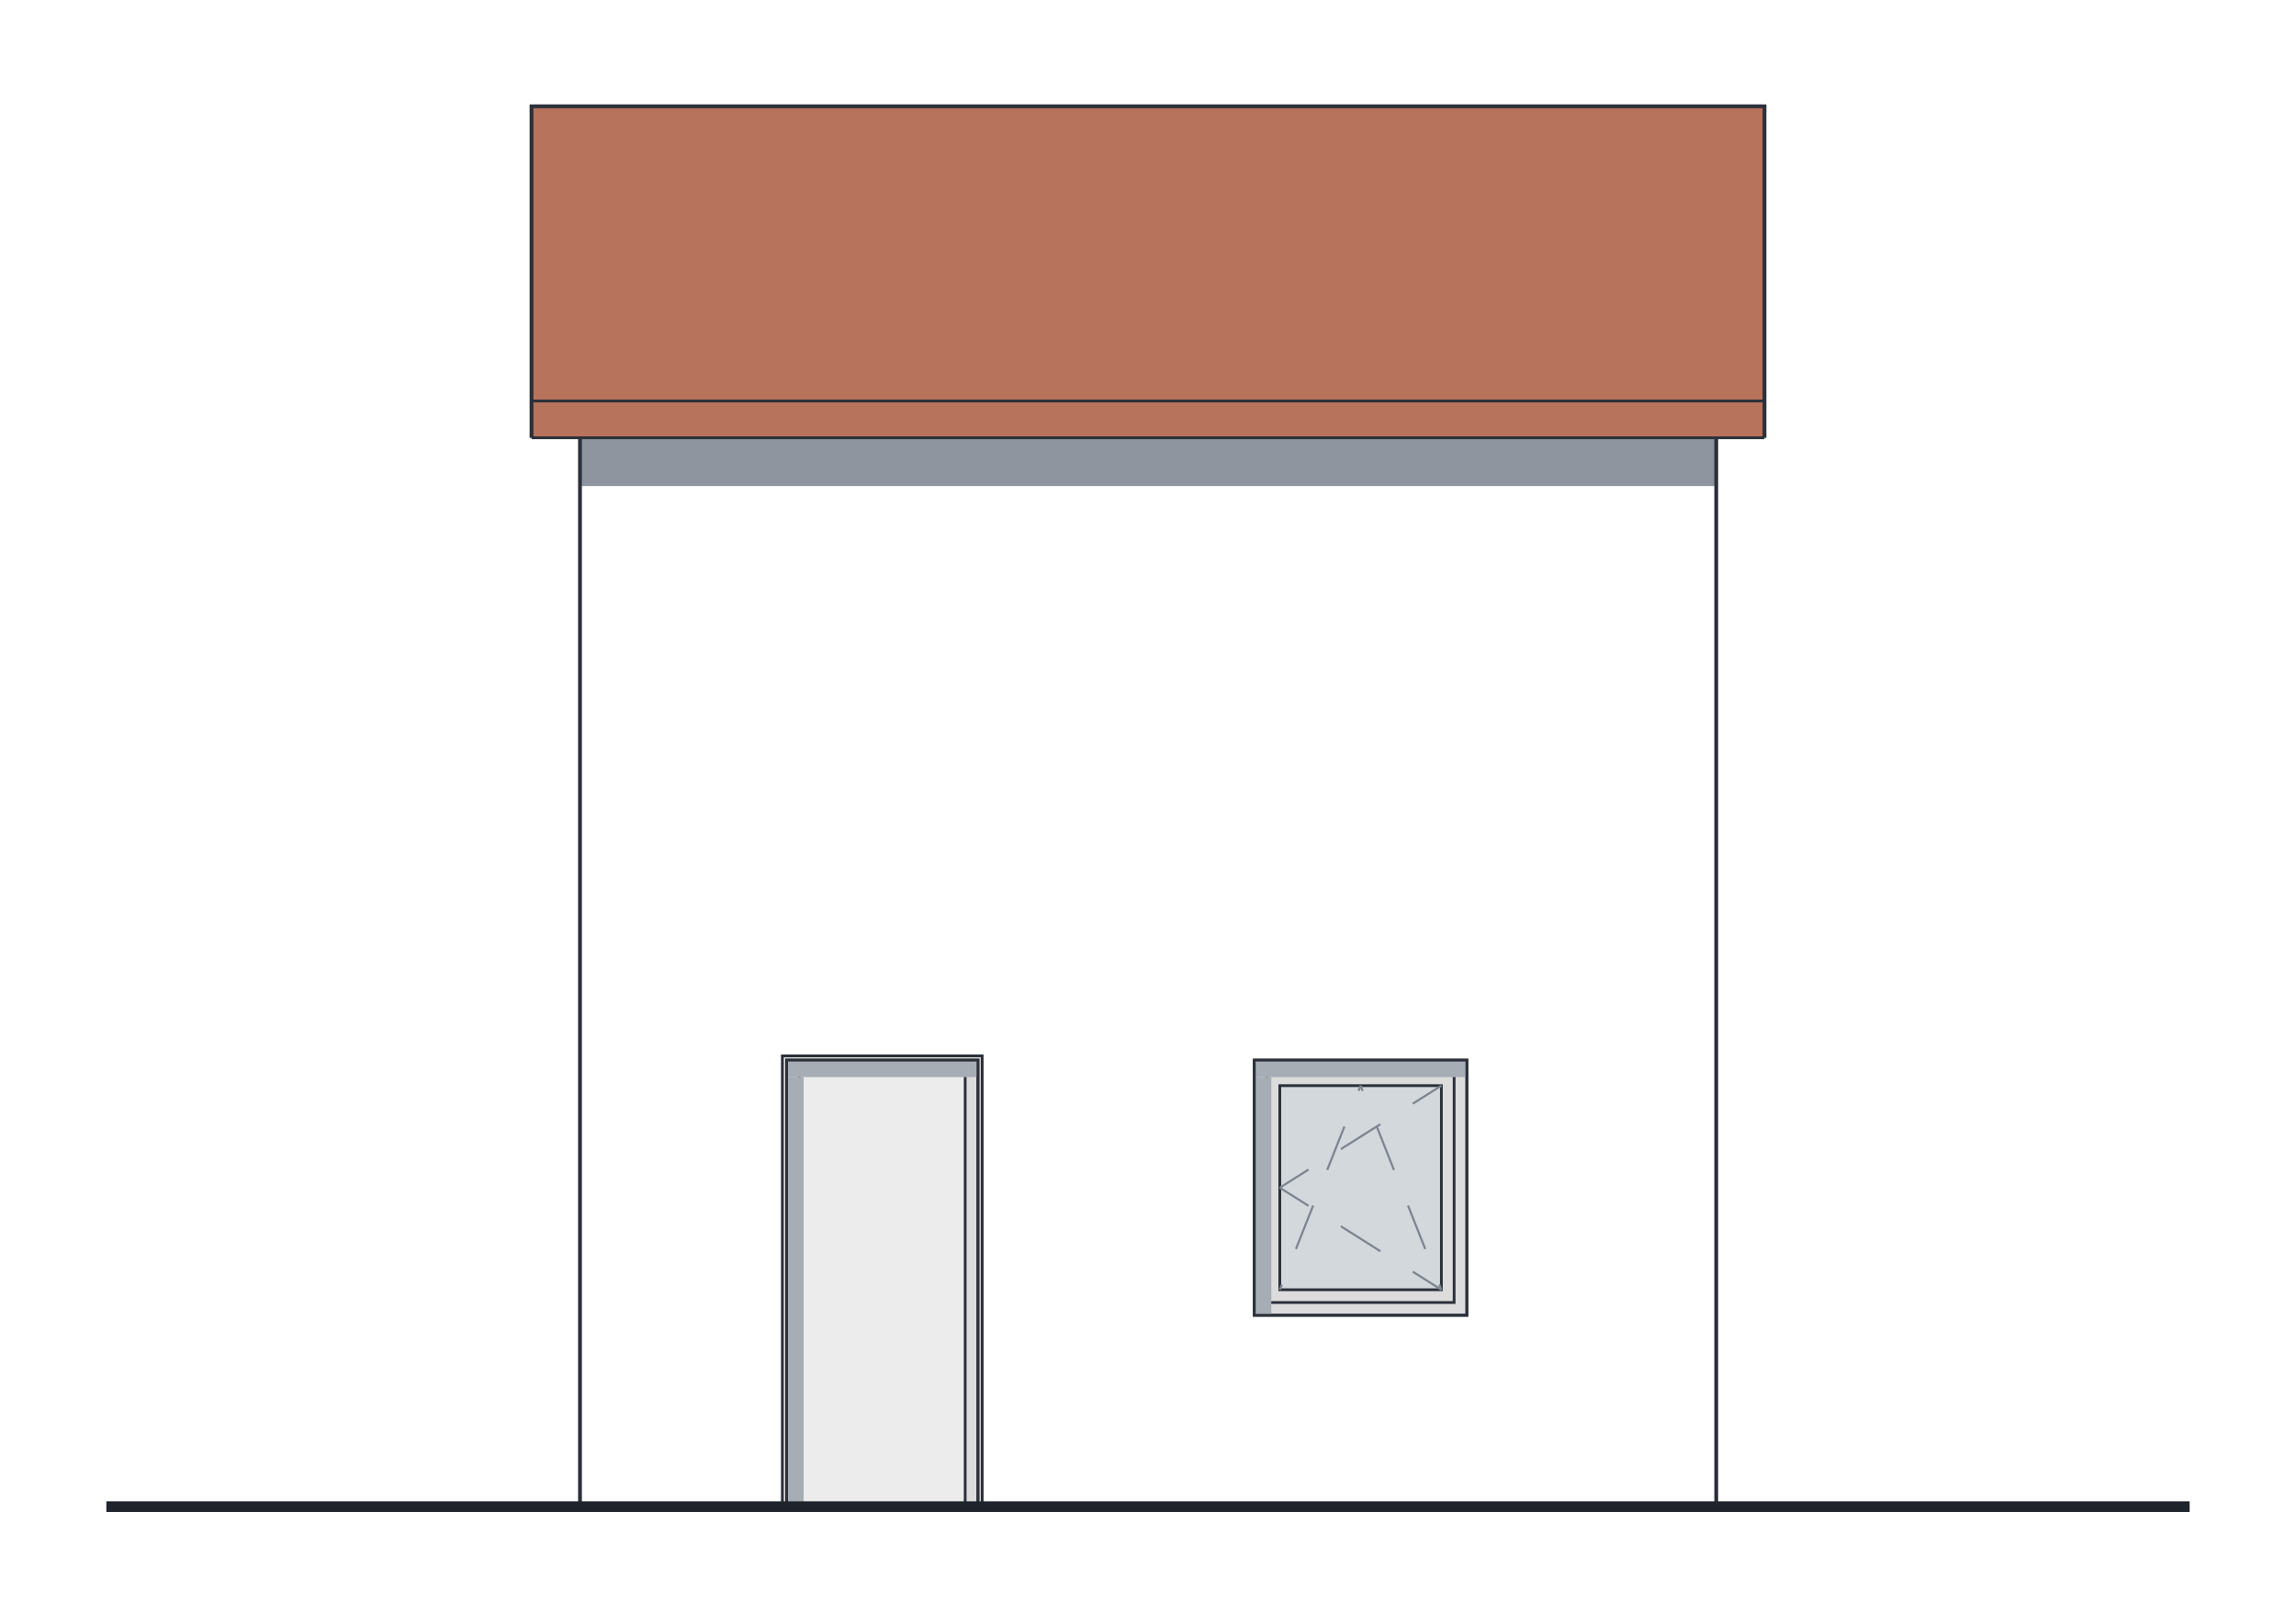
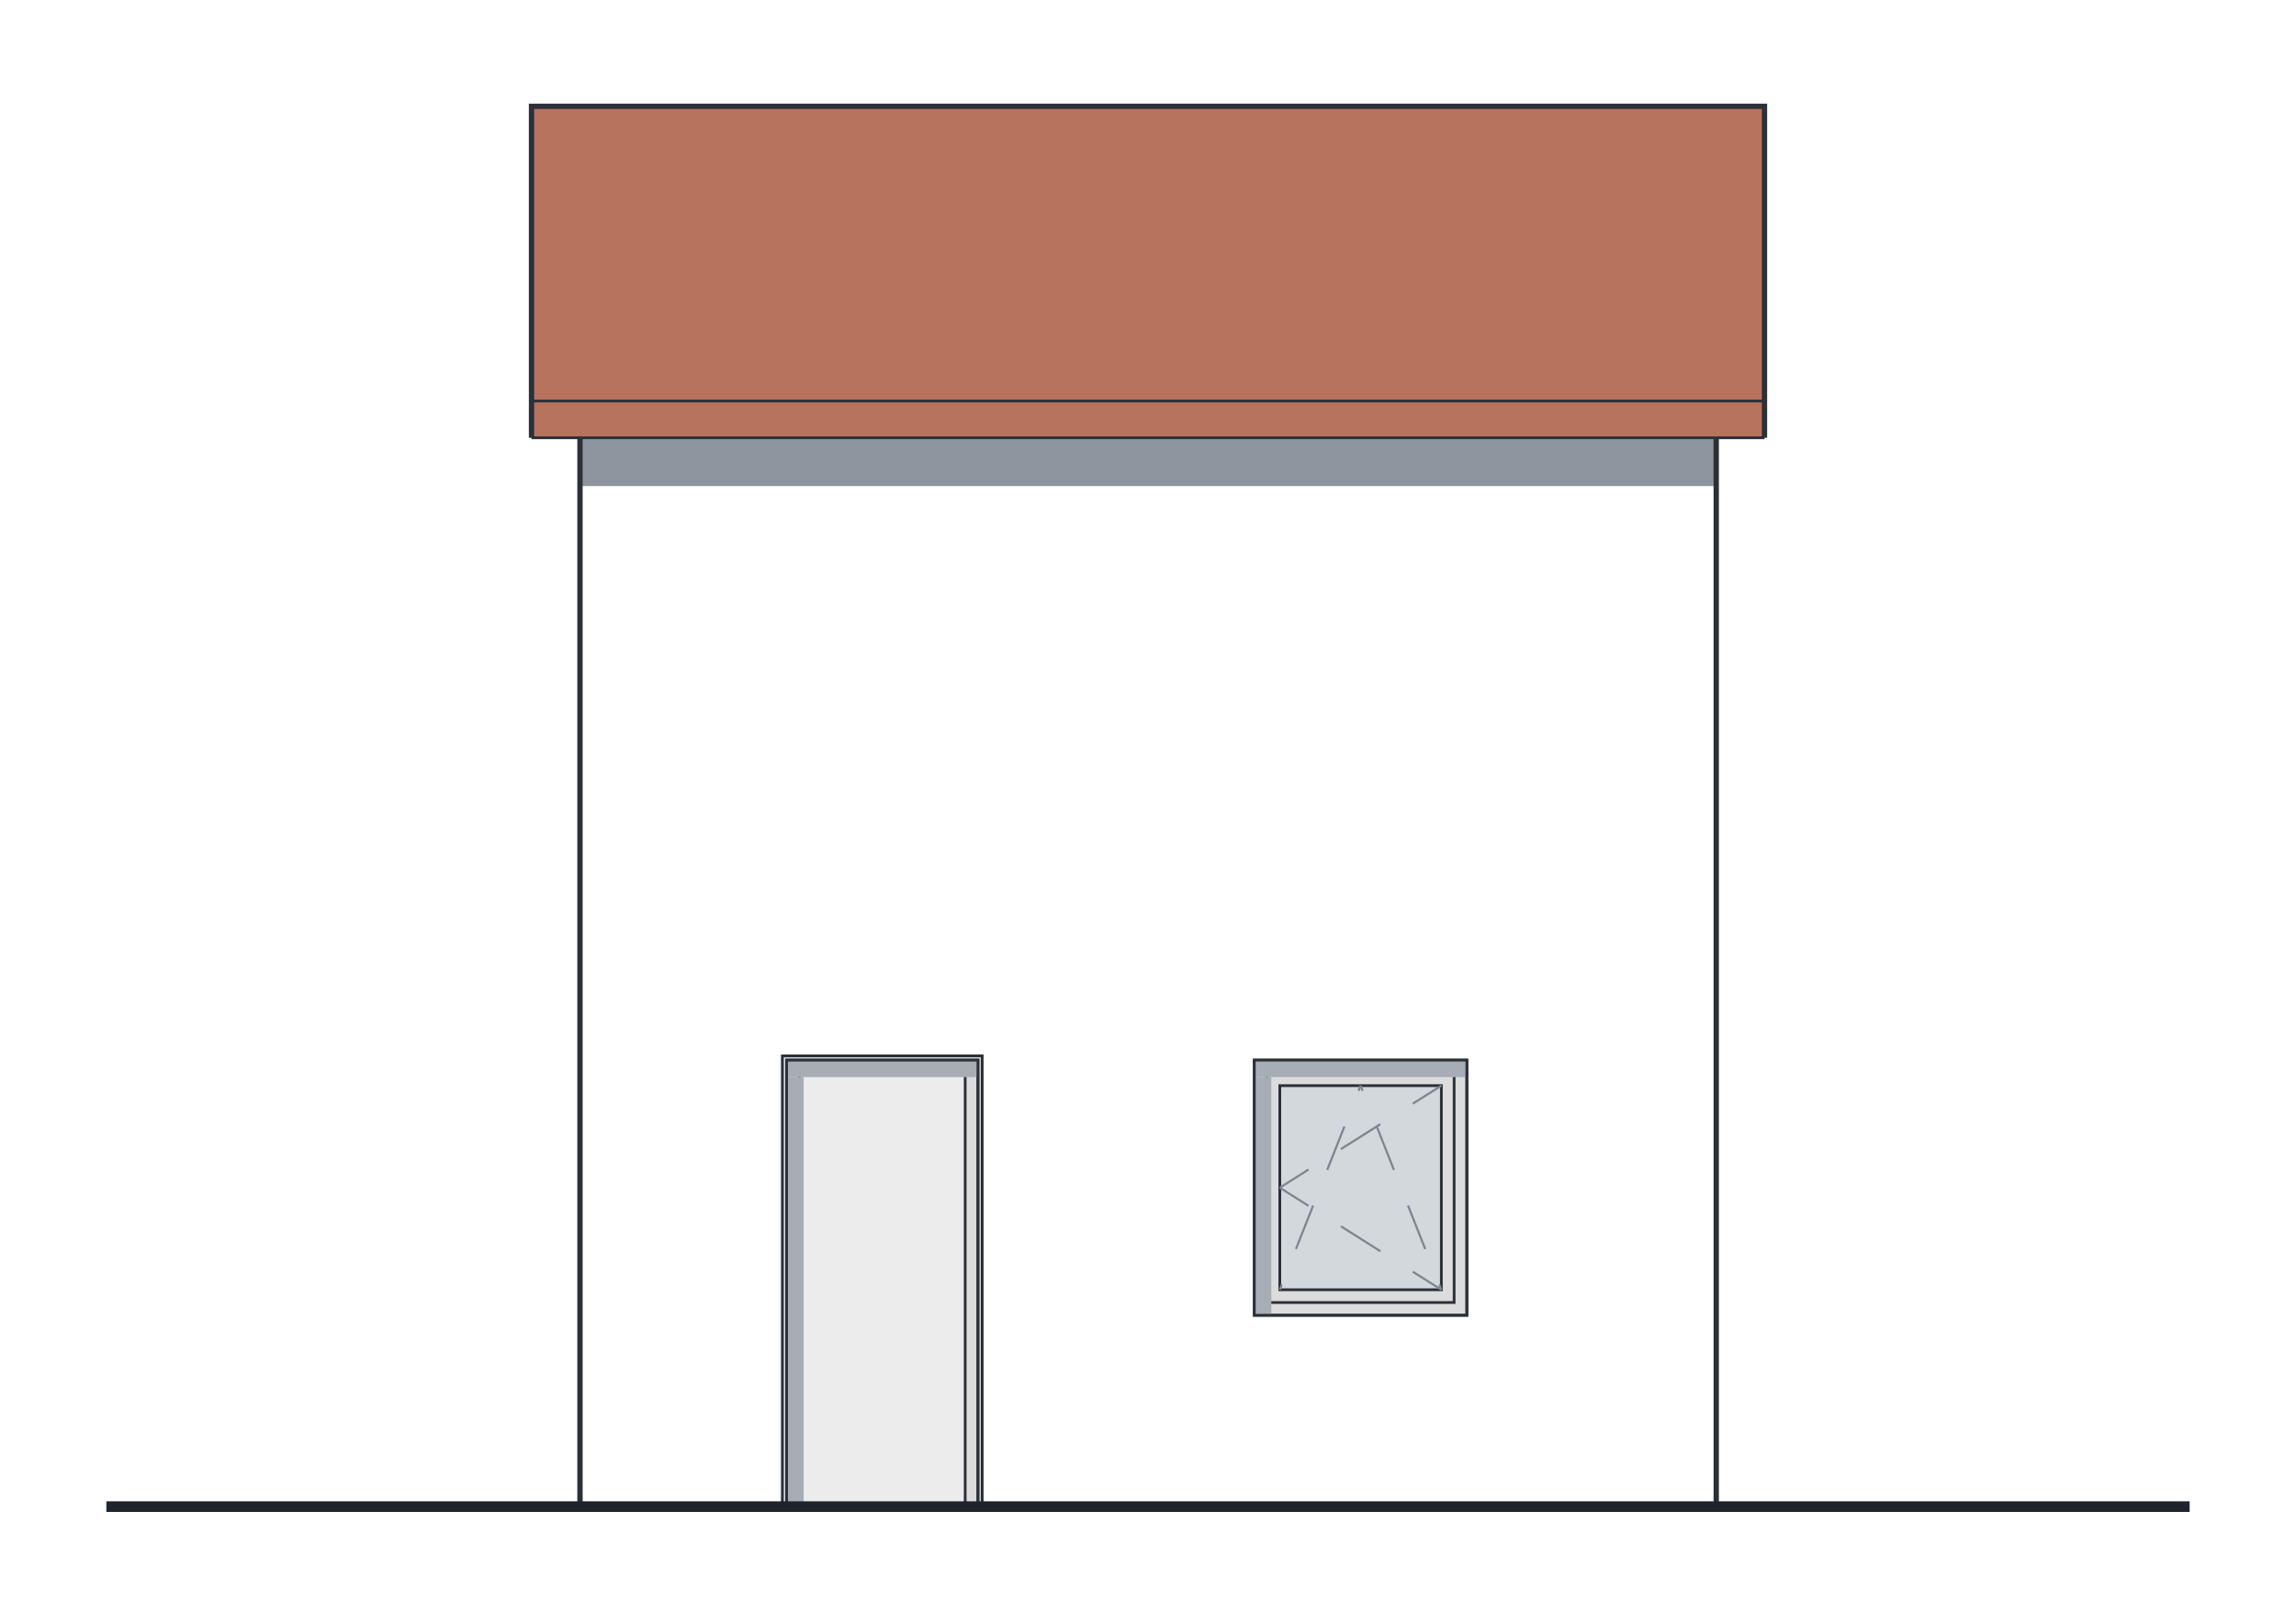
<svg xmlns="http://www.w3.org/2000/svg" viewBox="-1.9 0 10.8 7.586" width="108mm" height="75.856mm">
  <rect x="-1.9" y="0" width="10.8" height="7.586" fill="#ffffff" />
  <g stroke-linecap="butt" stroke-linejoin="miter" stroke-miterlimit="4">
    <polygon points="1.8,4.986 1.8,7.086 2.7,7.086 2.7,4.986" fill="#ffffff" stroke="none" stroke-width="0" />
    <polygon points="4.2,4.986 4.2,5.006 5,5.006 5,4.986" fill="#9aa0a6" stroke="none" stroke-width="0" />
    <polygon points="4.2,5.006 4.2,5.179 5,5.179 5,5.006" fill="#9aa0a6" stroke="none" stroke-width="0" />
    <polygon points="4.2,5.179 4.2,5.352 5,5.352 5,5.179" fill="#9aa0a6" stroke="none" stroke-width="0" />
    <polygon points="4.2,5.352 4.2,5.526 5,5.526 5,5.352" fill="#9aa0a6" stroke="none" stroke-width="0" />
    <polygon points="4.2,5.526 4.2,5.699 5,5.699 5,5.526" fill="#9aa0a6" stroke="none" stroke-width="0" />
    <polygon points="4.2,5.699 4.2,5.872 5,5.872 5,5.699" fill="#9aa0a6" stroke="none" stroke-width="0" />
    <polygon points="4.2,5.872 4.2,6.046 5,6.046 5,5.872" fill="#9aa0a6" stroke="none" stroke-width="0" />
    <polygon points="4.2,6.046 4.2,6.186 5,6.186 5,6.046" fill="#9aa0a6" stroke="none" stroke-width="0" />
    <polygon points="0.6,1.886 6.4,1.886 6.4,0.5 0.6,0.5" fill="#b8735c" stroke="none" stroke-width="0" />
    <polygon points="0.828,7.086 1.8,7.086 1.8,4.486 0.828,4.486" fill="#ffffff" stroke="none" stroke-width="0" />
    <polygon points="1.8,4.986 2.7,4.986 2.7,4.486 1.8,4.486" fill="#ffffff" stroke="none" stroke-width="0" />
    <polygon points="2.7,7.086 4,7.086 4,4.486 2.7,4.486" fill="#ffffff" stroke="none" stroke-width="0" />
    <polygon points="4,7.086 5,7.086 5,6.186 4,6.186" fill="#ffffff" stroke="none" stroke-width="0" />
    <polygon points="4,4.986 5,4.986 5,4.486 4,4.486" fill="#ffffff" stroke="none" stroke-width="0" />
    <polygon points="5,7.086 6.173,7.086 6.173,4.486 5,4.486" fill="#ffffff" stroke="none" stroke-width="0" />
    <polygon points="0.828,2.059 0.828,4.486 6.173,4.486 6.173,2.059" fill="#ffffff" stroke="none" stroke-width="0" />
    <polygon points="0.828,2.286 6.173,2.286 6.173,2.059 0.828,2.059" fill="#8f959e" stroke="none" stroke-width="0" />
    <polygon points="1.78,7.086 2.72,7.086 2.72,4.966 1.78,4.966" fill="#dcdcdc" stroke="#2b3039" stroke-width="0.013" />
    <polygon points="1.8,7.086 2.7,7.086 2.7,4.986 1.8,4.986" fill="none" stroke="#2b3039" stroke-width="0.013" />
    <polygon points="1.86,7.086 2.64,7.086 2.64,5.046 1.86,5.046" fill="#ececec" stroke="#2b3039" stroke-width="0.013" />
    <polygon points="1.8,5.066 2.7,5.066 2.7,4.986 1.8,4.986" fill="#a7adb5" stroke="none" stroke-width="0" />
    <polygon points="1.8,7.086 1.88,7.086 1.88,5.066 1.8,5.066" fill="#a7adb5" stroke="none" stroke-width="0" />
    <polygon points="4,6.186 5,6.186 5,4.986 4,4.986" fill="#dcdcdc" stroke="#2b3039" stroke-width="0.013" />
    <polygon points="4.06,6.126 4.94,6.126 4.94,5.046 4.06,5.046" fill="none" stroke="#2b3039" stroke-width="0.013" />
    <polygon points="4.12,6.066 4.88,6.066 4.88,5.106 4.12,5.106" fill="#d3d8dd" stroke="#2b3039" stroke-width="0.013" />
    <polygon points="4,5.066 5,5.066 5,4.986 4,4.986" fill="#a7adb5" stroke="none" stroke-width="0" />
    <polygon points="4,6.186 4.08,6.186 4.08,5.066 4,5.066" fill="#a7adb5" stroke="none" stroke-width="0" />
    <line x1="4.88" y1="6.066" x2="4.12" y2="5.586" stroke="#7d858f" stroke-width="0.01" stroke-dasharray="0.22 0.18" stroke-dashoffset="0.061" />
    <line x1="4.88" y1="5.106" x2="4.12" y2="5.586" stroke="#7d858f" stroke-width="0.01" stroke-dasharray="0.22 0.18" stroke-dashoffset="0.061" />
    <line x1="4.12" y1="6.066" x2="4.5" y2="5.106" stroke="#7d858f" stroke-width="0.01" stroke-dasharray="0.22 0.18" stroke-dashoffset="0.194" />
    <line x1="4.88" y1="6.066" x2="4.5" y2="5.106" stroke="#7d858f" stroke-width="0.01" stroke-dasharray="0.22 0.18" stroke-dashoffset="0.194" />
    <polygon points="0.6,1.886 6.4,1.886 6.4,2.059 0.6,2.059" fill="#b8735c" stroke="none" stroke-width="0" />
    <polyline points="1.8,7.086 1.8,4.986 2.7,4.986 2.7,7.086" fill="none" stroke="#2b3039" stroke-width="0.013" />
    <polygon points="5,6.186 4,6.186 4,4.986 5,4.986" fill="none" stroke="#2b3039" stroke-width="0.013" />
-     <polyline points="2.7,7.086 4,7.086 5,7.086 6.173,7.086 6.173,4.486 6.173,2.059" fill="none" stroke="#2b3039" stroke-width="0.018" />
-     <polyline points="0.828,2.059 0.828,4.486 0.828,7.086 1.8,7.086" fill="none" stroke="#2b3039" stroke-width="0.018" />
+     <polyline points="2.7,7.086 4,7.086 5,7.086 6.173,7.086 6.173,4.486 6.173,2.059" fill="none" stroke="#2b3039" stroke-width="0.025" />
+     <polyline points="0.828,2.059 0.828,4.486 0.828,7.086 1.8,7.086" fill="none" stroke="#2b3039" stroke-width="0.025" />
    <line x1="0.6" y1="1.886" x2="6.4" y2="1.886" stroke="#2b3039" stroke-width="0.013" />
    <line x1="6.4" y1="2.059" x2="0.6" y2="2.059" stroke="#2b3039" stroke-width="0.013" />
-     <polyline points="6.4,2.059 6.4,1.886 6.4,0.5 0.6,0.5 0.6,1.886 0.6,2.059" fill="none" stroke="#2b3039" stroke-width="0.018" />
+     <polyline points="6.4,2.059 6.4,1.886 6.4,0.5 0.6,0.5 0.6,1.886 0.6,2.059" fill="none" stroke="#2b3039" stroke-width="0.025" />
    <line x1="-1.4" y1="7.086" x2="8.4" y2="7.086" stroke="#1f242c" stroke-width="0.05" />
  </g>
</svg>
